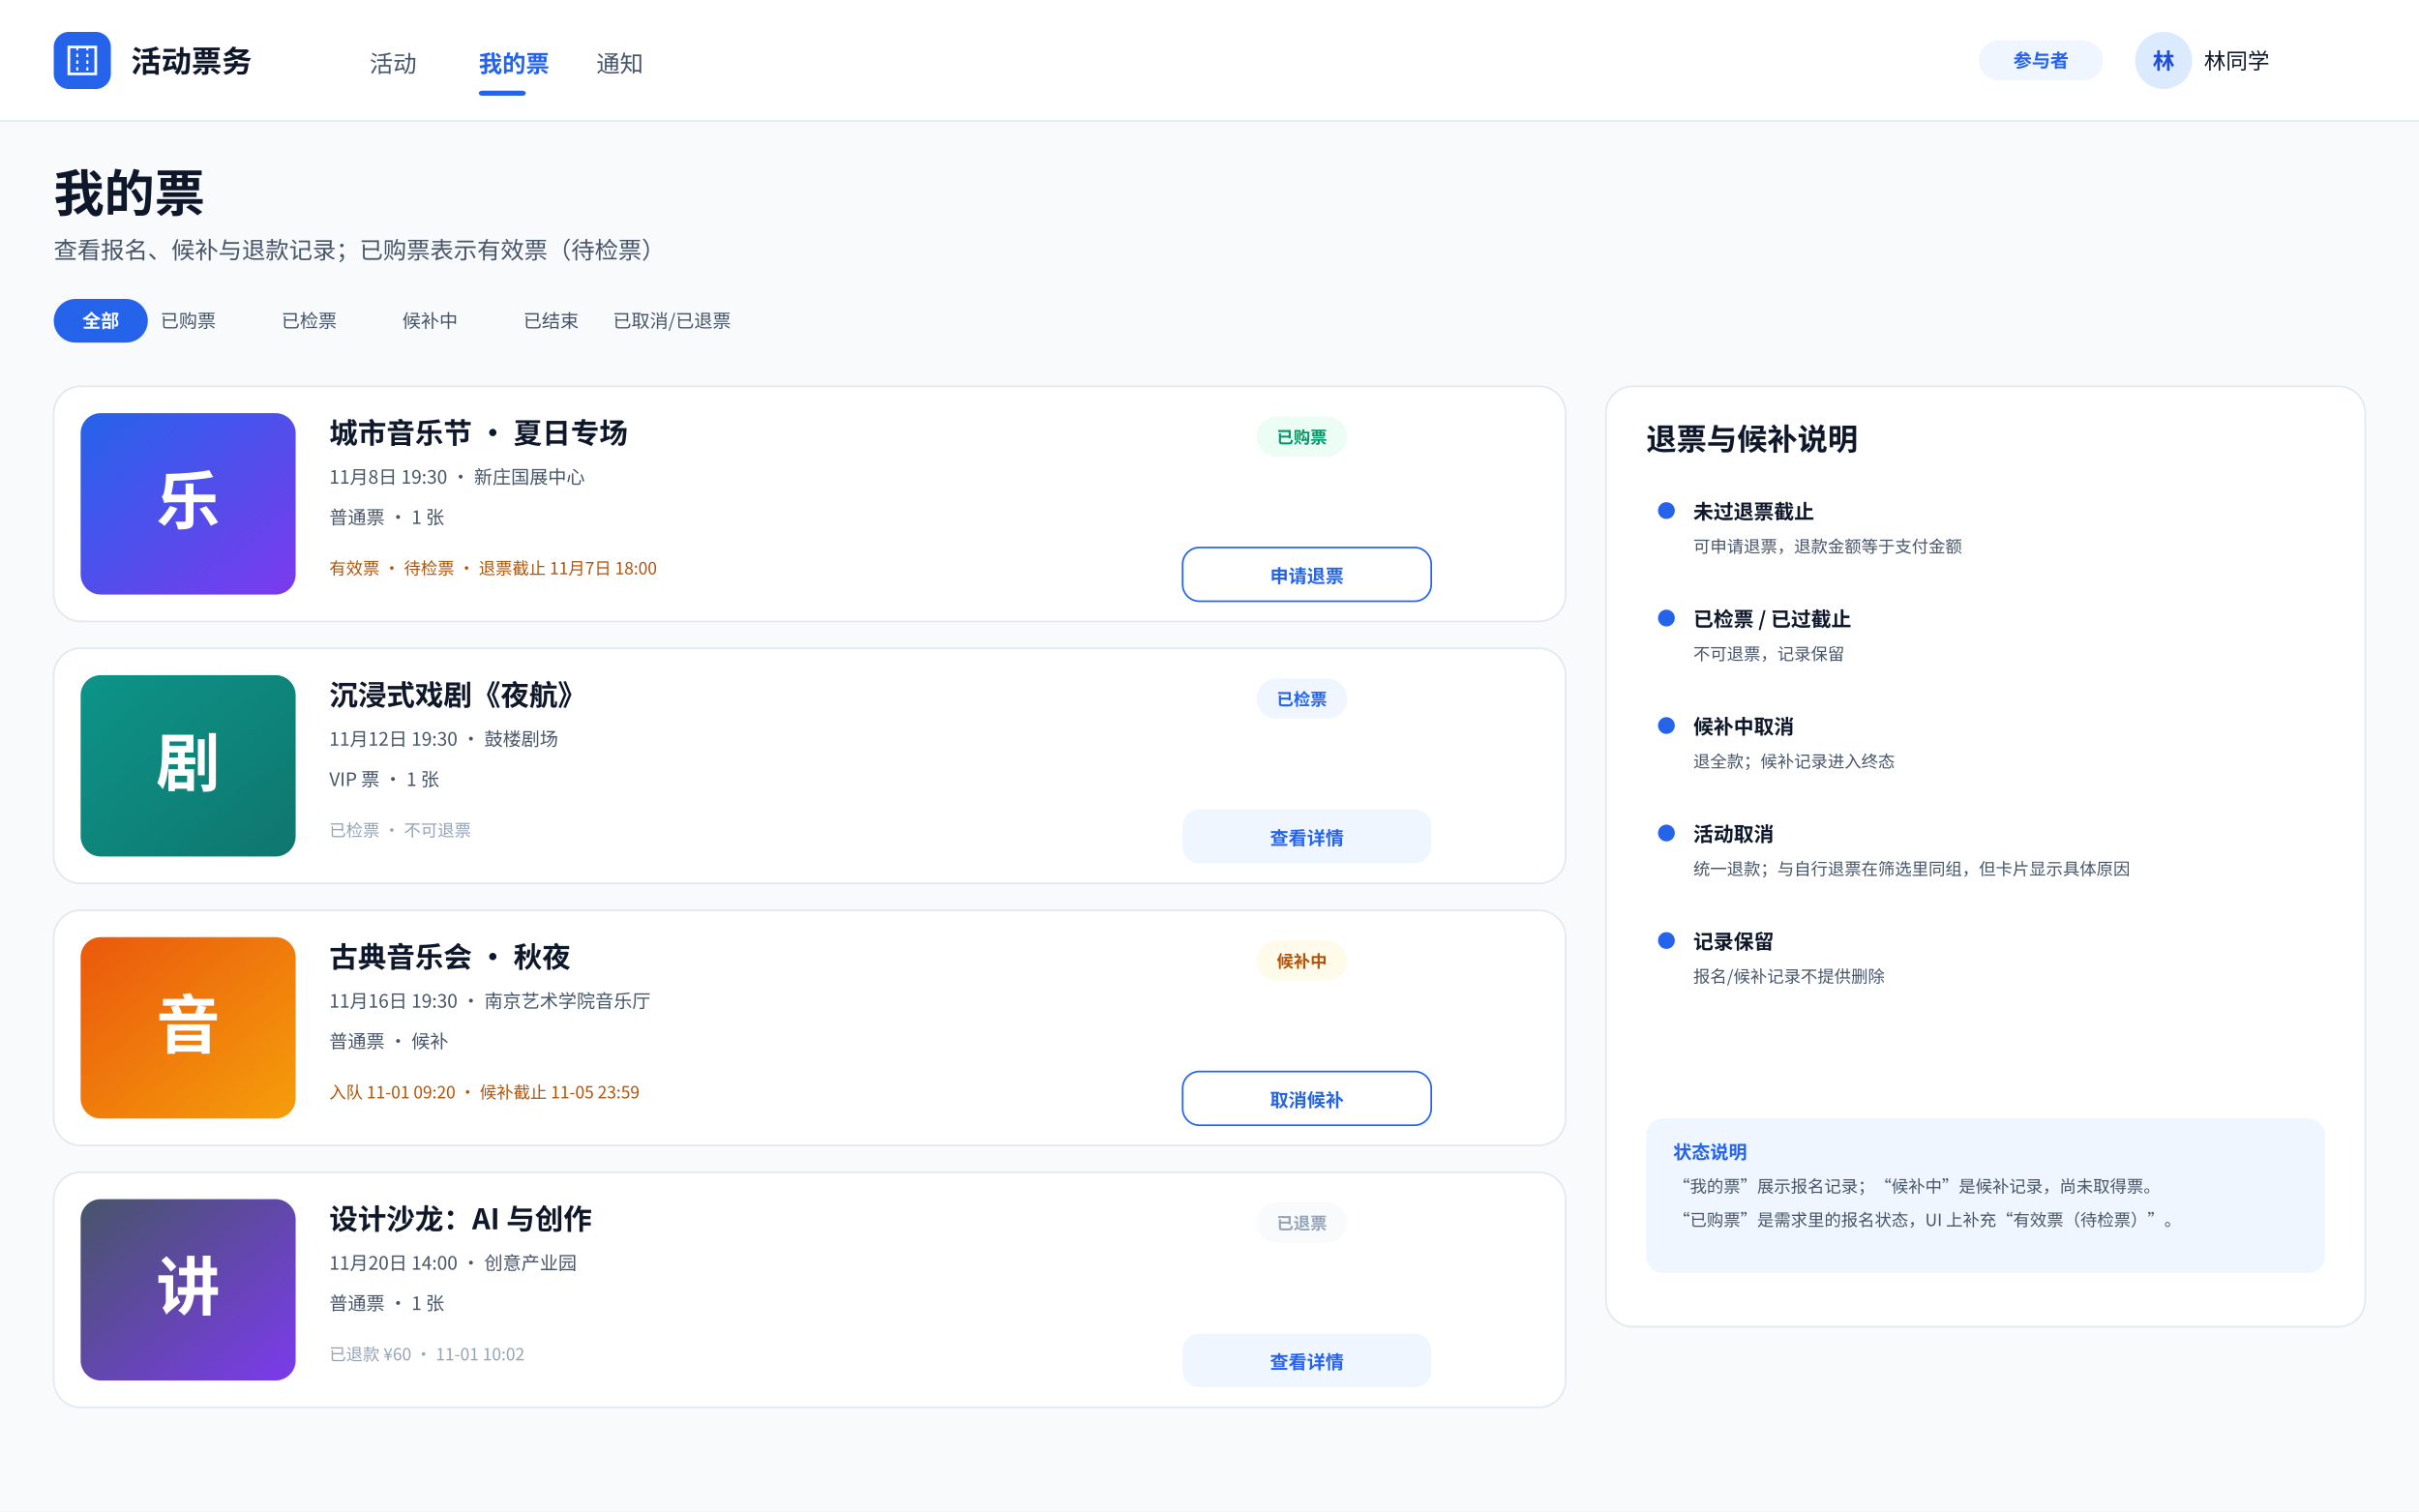
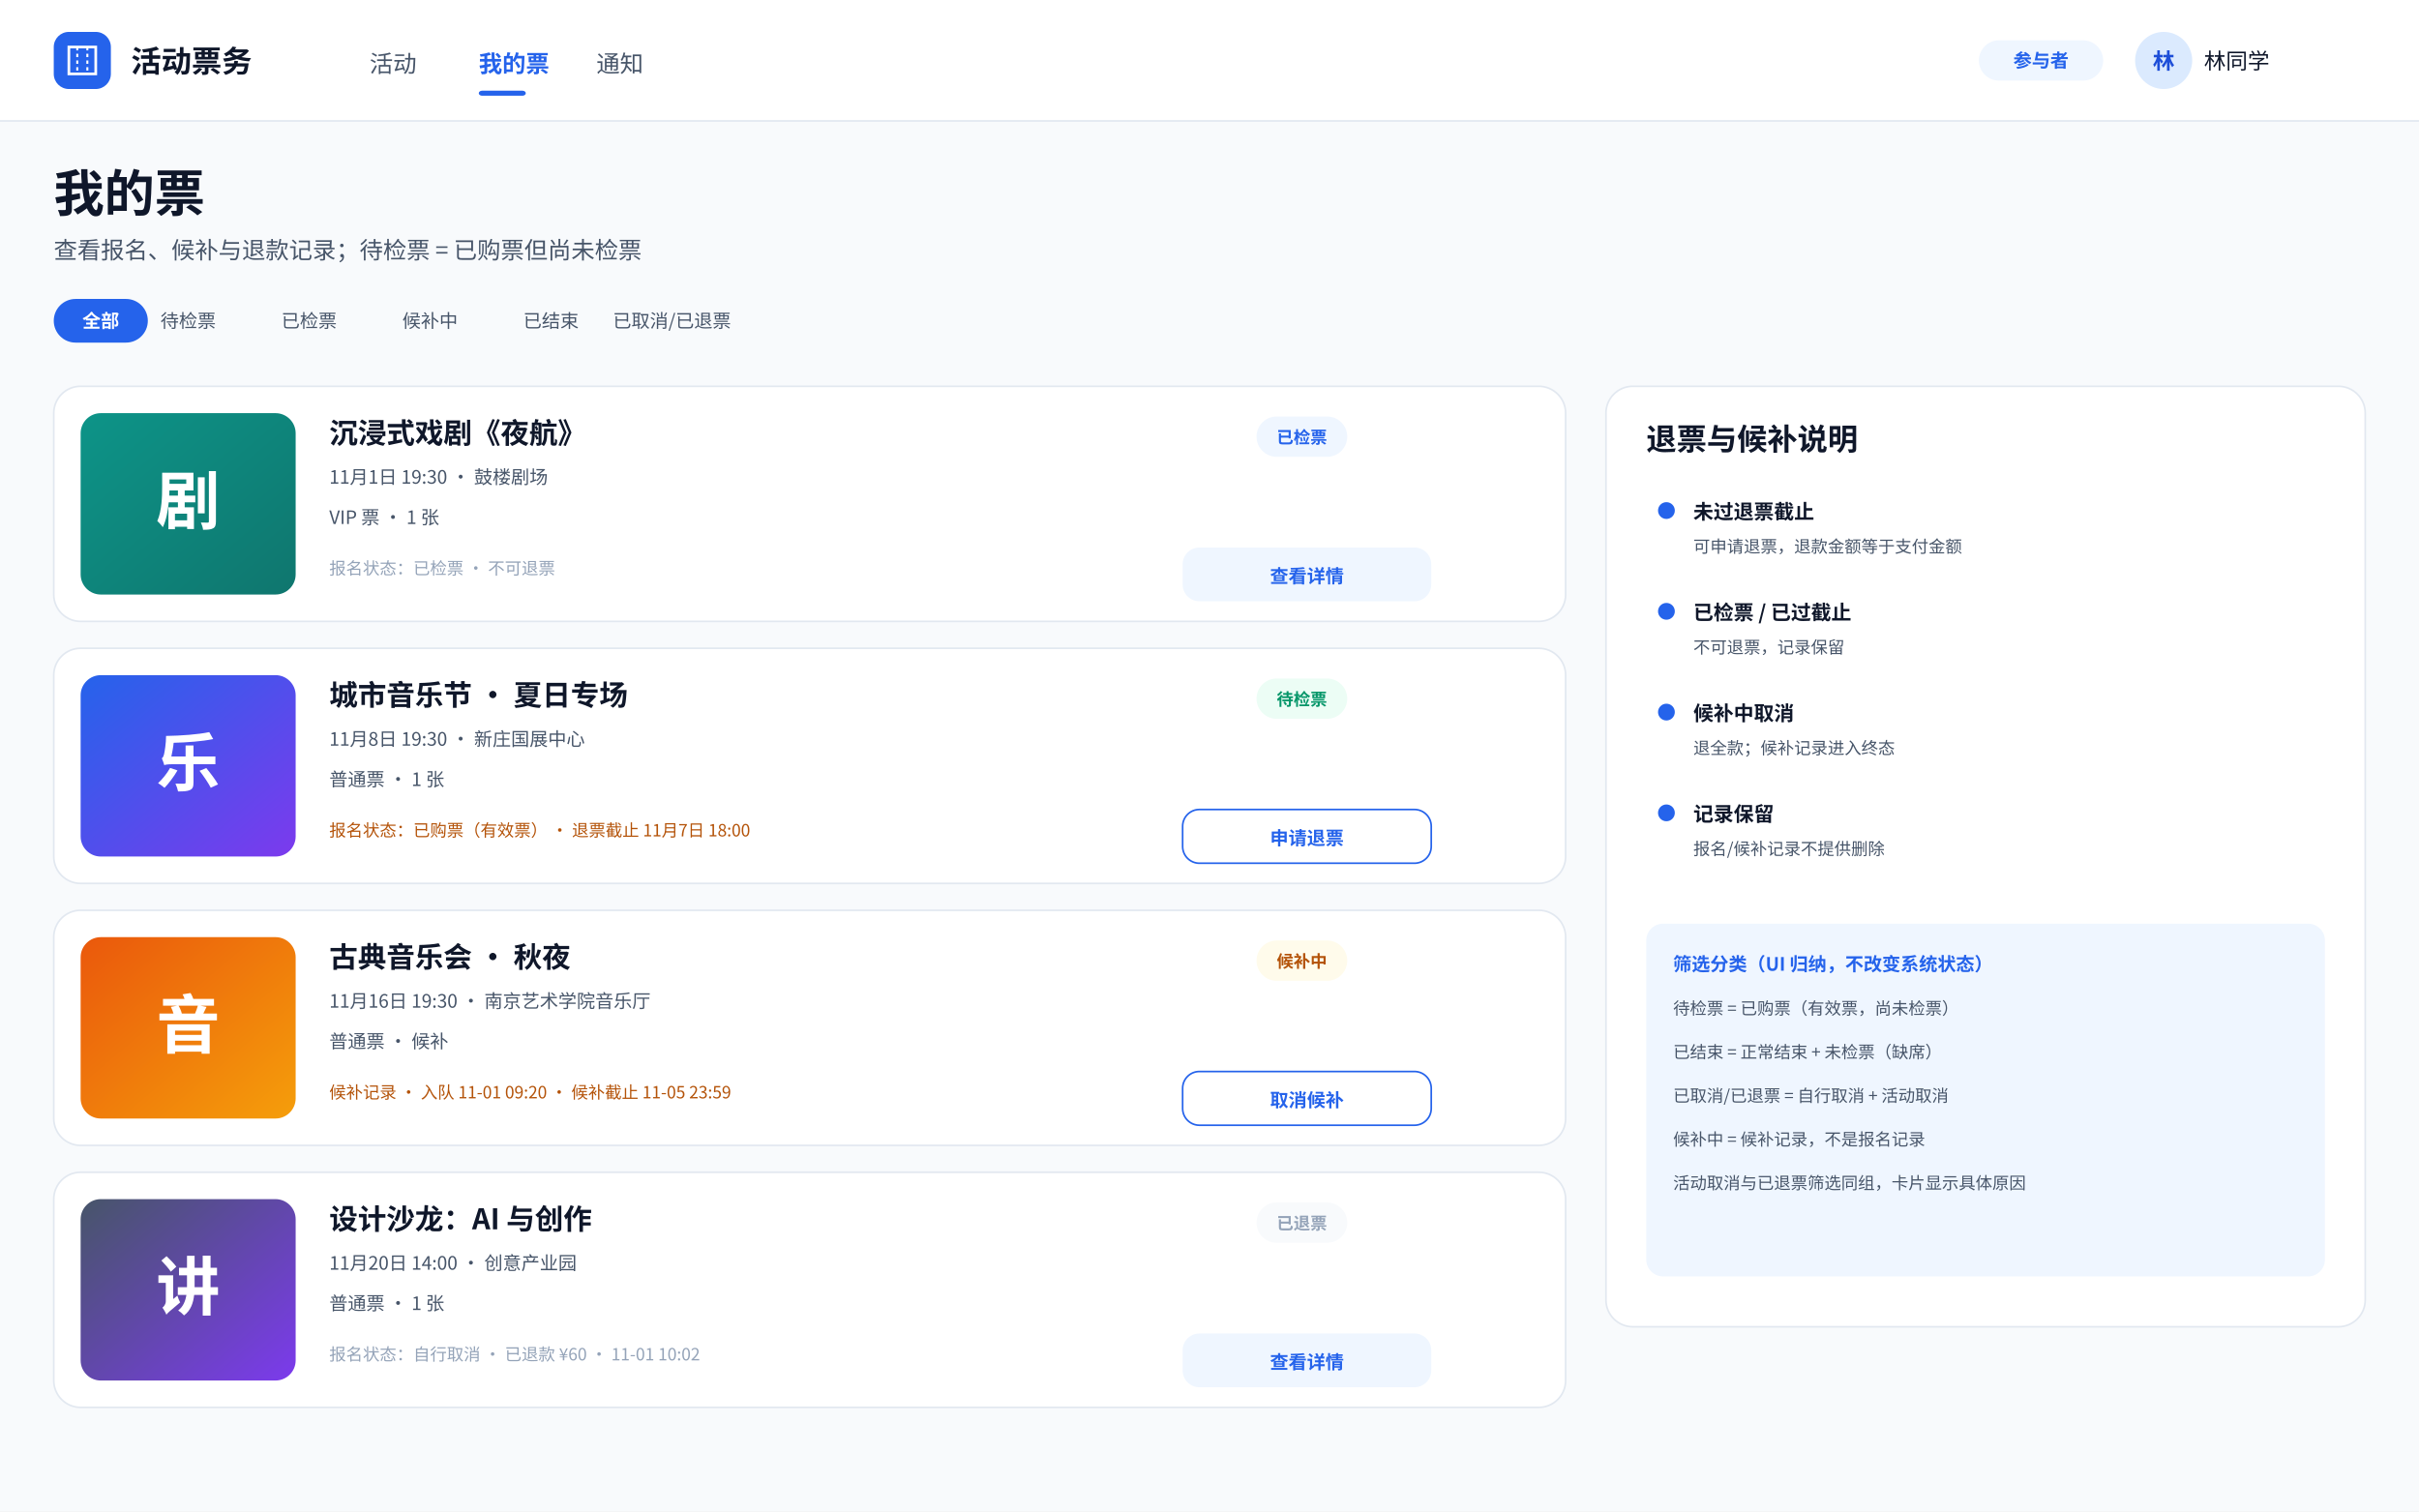
<svg xmlns="http://www.w3.org/2000/svg" width="1440" height="900" viewBox="0 0 1440 900">
  <defs>
    <linearGradient id="g1" x1="0" y1="0" x2="1" y2="1">
      <stop offset="0%" stop-color="#2563EB" />
      <stop offset="100%" stop-color="#7C3AED" />
    </linearGradient>
    <linearGradient id="g2" x1="0" y1="0" x2="1" y2="1">
      <stop offset="0%" stop-color="#0D9488" />
      <stop offset="100%" stop-color="#0F766E" />
    </linearGradient>
    <linearGradient id="g3" x1="0" y1="0" x2="1" y2="1">
      <stop offset="0%" stop-color="#EA580C" />
      <stop offset="100%" stop-color="#F59E0B" />
    </linearGradient>
    <linearGradient id="g4" x1="0" y1="0" x2="1" y2="1">
      <stop offset="0%" stop-color="#475569" />
      <stop offset="100%" stop-color="#7C3AED" />
    </linearGradient>
  </defs>
  <rect x="0" y="0" width="1440" height="900" fill="#F8FAFC" rx="0" opacity="1.0" />
  <rect x="0" y="0" width="1440" height="72" fill="#FFFFFF" rx="0" opacity="1.0" />
  <line x1="0" y1="72" x2="1440" y2="72" stroke="#E2E8F0" stroke-width="1" />
  <rect x="32" y="19" width="34" height="34" fill="#2563EB" rx="9" opacity="1.0" />
  <path d="M41 28 h16 v16 h-16 z" fill="none" stroke="#FFFFFF" stroke-width="1.6" />
  <path d="M46 28 v16 M52 28 v16" stroke="#FFFFFF" stroke-width="1.2" stroke-dasharray="2 2" />
  <text x="78" y="43" font-family="Noto Sans CJK SC, Microsoft YaHei, sans-serif" font-size="18" font-weight="700" fill="#0F172A" text-anchor="start">活动票务</text>
  <text x="220" y="43" font-family="Noto Sans CJK SC, Microsoft YaHei, sans-serif" font-size="14" font-weight="400" fill="#475569" text-anchor="start">活动</text>
  <text x="285" y="43" font-family="Noto Sans CJK SC, Microsoft YaHei, sans-serif" font-size="14" font-weight="600" fill="#2563EB" text-anchor="start">我的票</text>
  <rect x="285" y="54" width="28" height="3" fill="#2563EB" rx="2" opacity="1.0" />
  <text x="355" y="43" font-family="Noto Sans CJK SC, Microsoft YaHei, sans-serif" font-size="14" font-weight="400" fill="#475569" text-anchor="start">通知</text>
  <rect x="1178" y="24" width="74" height="24" fill="#EFF6FF" rx="12" opacity="1.0" />
  <text x="1215" y="40" font-family="Noto Sans CJK SC, Microsoft YaHei, sans-serif" font-size="11" font-weight="600" fill="#2563EB" text-anchor="middle">参与者</text>
  <circle cx="1288" cy="36" r="17" fill="#DBEAFE" opacity="1" />
  <text x="1288" y="41" font-family="Noto Sans CJK SC, Microsoft YaHei, sans-serif" font-size="13" font-weight="700" fill="#1D4ED8" text-anchor="middle">林</text>
  <text x="1312" y="41" font-family="Noto Sans CJK SC, Microsoft YaHei, sans-serif" font-size="13" font-weight="500" fill="#0F172A" text-anchor="start">林同学</text>
  <text x="32" y="126" font-family="Noto Sans CJK SC, Microsoft YaHei, sans-serif" font-size="30" font-weight="700" fill="#0F172A" text-anchor="start">我的票</text>
-   <text x="32" y="154" font-family="Noto Sans CJK SC, Microsoft YaHei, sans-serif" font-size="14" font-weight="400" fill="#475569" text-anchor="start">查看报名、候补与退款记录；已购票表示有效票（待检票）</text>
+   <text x="32" y="154" font-family="Noto Sans CJK SC, Microsoft YaHei, sans-serif" font-size="14" font-weight="400" fill="#475569" text-anchor="start">查看报名、候补与退款记录；待检票 = 已购票但尚未检票</text>
  <rect x="32" y="178" width="56" height="26" fill="#2563EB" rx="13" opacity="1.0" />
  <text x="60" y="195" font-family="Noto Sans CJK SC, Microsoft YaHei, sans-serif" font-size="11" font-weight="600" fill="#FFFFFF" text-anchor="middle">全部</text>
-   <text x="112" y="195" font-family="Noto Sans CJK SC, Microsoft YaHei, sans-serif" font-size="11" font-weight="400" fill="#475569" text-anchor="middle">已购票</text>
+   <text x="112" y="195" font-family="Noto Sans CJK SC, Microsoft YaHei, sans-serif" font-size="11" font-weight="400" fill="#475569" text-anchor="middle">待检票</text>
  <text x="184" y="195" font-family="Noto Sans CJK SC, Microsoft YaHei, sans-serif" font-size="11" font-weight="400" fill="#475569" text-anchor="middle">已检票</text>
  <text x="256" y="195" font-family="Noto Sans CJK SC, Microsoft YaHei, sans-serif" font-size="11" font-weight="400" fill="#475569" text-anchor="middle">候补中</text>
  <text x="328" y="195" font-family="Noto Sans CJK SC, Microsoft YaHei, sans-serif" font-size="11" font-weight="400" fill="#475569" text-anchor="middle">已结束</text>
  <text x="400" y="195" font-family="Noto Sans CJK SC, Microsoft YaHei, sans-serif" font-size="11" font-weight="400" fill="#475569" text-anchor="middle">已取消/已退票</text>
  <rect x="32" y="230" width="900" height="140" fill="#FFFFFF" rx="16" opacity="1.0" stroke="#E2E8F0" stroke-width="1" />
-   <rect x="48" y="246" width="128" height="108" fill="url(#g1)" rx="12" opacity="1.0" />
-   <text x="112" y="312" font-family="Noto Sans CJK SC, Microsoft YaHei, sans-serif" font-size="38" font-weight="700" fill="#FFFFFF" text-anchor="middle">乐</text>
-   <text x="196" y="264" font-family="Noto Sans CJK SC, Microsoft YaHei, sans-serif" font-size="17" font-weight="700" fill="#0F172A" text-anchor="start">城市音乐节 · 夏日专场</text>
-   <text x="196" y="288" font-family="Noto Sans CJK SC, Microsoft YaHei, sans-serif" font-size="11" font-weight="400" fill="#475569" text-anchor="start">11月8日 19:30 · 新庄国展中心</text>
-   <text x="196" y="312" font-family="Noto Sans CJK SC, Microsoft YaHei, sans-serif" font-size="11" font-weight="400" fill="#475569" text-anchor="start">普通票 · 1 张</text>
-   <rect x="748" y="248" width="54" height="24" fill="#ECFDF5" rx="12" opacity="1.0" />
-   <text x="775.0" y="264" font-family="Noto Sans CJK SC, Microsoft YaHei, sans-serif" font-size="10" font-weight="600" fill="#059669" text-anchor="middle">已购票</text>
-   <text x="196" y="342" font-family="Noto Sans CJK SC, Microsoft YaHei, sans-serif" font-size="10" font-weight="400" fill="#B45309" text-anchor="start">有效票 · 待检票 · 退票截止 11月7日 18:00</text>
-   <rect x="704" y="326" width="148" height="32" fill="#FFFFFF" rx="10" opacity="1.0" stroke="#2563EB" stroke-width="1" />
-   <text x="778.0" y="347.0" font-family="Noto Sans CJK SC, Microsoft YaHei, sans-serif" font-size="11" font-weight="600" fill="#2563EB" text-anchor="middle">申请退票</text>
+   <rect x="48" y="246" width="128" height="108" fill="url(#g2)" rx="12" opacity="1.0" />
+   <text x="112" y="312" font-family="Noto Sans CJK SC, Microsoft YaHei, sans-serif" font-size="38" font-weight="700" fill="#FFFFFF" text-anchor="middle">剧</text>
+   <text x="196" y="264" font-family="Noto Sans CJK SC, Microsoft YaHei, sans-serif" font-size="17" font-weight="700" fill="#0F172A" text-anchor="start">沉浸式戏剧《夜航》</text>
+   <text x="196" y="288" font-family="Noto Sans CJK SC, Microsoft YaHei, sans-serif" font-size="11" font-weight="400" fill="#475569" text-anchor="start">11月1日 19:30 · 鼓楼剧场</text>
+   <text x="196" y="312" font-family="Noto Sans CJK SC, Microsoft YaHei, sans-serif" font-size="11" font-weight="400" fill="#475569" text-anchor="start">VIP 票 · 1 张</text>
+   <rect x="748" y="248" width="54" height="24" fill="#EFF6FF" rx="12" opacity="1.0" />
+   <text x="775.0" y="264" font-family="Noto Sans CJK SC, Microsoft YaHei, sans-serif" font-size="10" font-weight="600" fill="#2563EB" text-anchor="middle">已检票</text>
+   <text x="196" y="342" font-family="Noto Sans CJK SC, Microsoft YaHei, sans-serif" font-size="10" font-weight="400" fill="#94A3B8" text-anchor="start">报名状态：已检票 · 不可退票</text>
+   <rect x="704" y="326" width="148" height="32" fill="#EFF6FF" rx="10" opacity="1.0" />
+   <text x="778.0" y="347.0" font-family="Noto Sans CJK SC, Microsoft YaHei, sans-serif" font-size="11" font-weight="600" fill="#2563EB" text-anchor="middle">查看详情</text>
  <rect x="32" y="386" width="900" height="140" fill="#FFFFFF" rx="16" opacity="1.0" stroke="#E2E8F0" stroke-width="1" />
-   <rect x="48" y="402" width="128" height="108" fill="url(#g2)" rx="12" opacity="1.0" />
-   <text x="112" y="468" font-family="Noto Sans CJK SC, Microsoft YaHei, sans-serif" font-size="38" font-weight="700" fill="#FFFFFF" text-anchor="middle">剧</text>
-   <text x="196" y="420" font-family="Noto Sans CJK SC, Microsoft YaHei, sans-serif" font-size="17" font-weight="700" fill="#0F172A" text-anchor="start">沉浸式戏剧《夜航》</text>
-   <text x="196" y="444" font-family="Noto Sans CJK SC, Microsoft YaHei, sans-serif" font-size="11" font-weight="400" fill="#475569" text-anchor="start">11月12日 19:30 · 鼓楼剧场</text>
-   <text x="196" y="468" font-family="Noto Sans CJK SC, Microsoft YaHei, sans-serif" font-size="11" font-weight="400" fill="#475569" text-anchor="start">VIP 票 · 1 张</text>
-   <rect x="748" y="404" width="54" height="24" fill="#EFF6FF" rx="12" opacity="1.0" />
-   <text x="775.0" y="420" font-family="Noto Sans CJK SC, Microsoft YaHei, sans-serif" font-size="10" font-weight="600" fill="#2563EB" text-anchor="middle">已检票</text>
-   <text x="196" y="498" font-family="Noto Sans CJK SC, Microsoft YaHei, sans-serif" font-size="10" font-weight="400" fill="#94A3B8" text-anchor="start">已检票 · 不可退票</text>
-   <rect x="704" y="482" width="148" height="32" fill="#EFF6FF" rx="10" opacity="1.0" />
-   <text x="778.0" y="503.0" font-family="Noto Sans CJK SC, Microsoft YaHei, sans-serif" font-size="11" font-weight="600" fill="#2563EB" text-anchor="middle">查看详情</text>
+   <rect x="48" y="402" width="128" height="108" fill="url(#g1)" rx="12" opacity="1.0" />
+   <text x="112" y="468" font-family="Noto Sans CJK SC, Microsoft YaHei, sans-serif" font-size="38" font-weight="700" fill="#FFFFFF" text-anchor="middle">乐</text>
+   <text x="196" y="420" font-family="Noto Sans CJK SC, Microsoft YaHei, sans-serif" font-size="17" font-weight="700" fill="#0F172A" text-anchor="start">城市音乐节 · 夏日专场</text>
+   <text x="196" y="444" font-family="Noto Sans CJK SC, Microsoft YaHei, sans-serif" font-size="11" font-weight="400" fill="#475569" text-anchor="start">11月8日 19:30 · 新庄国展中心</text>
+   <text x="196" y="468" font-family="Noto Sans CJK SC, Microsoft YaHei, sans-serif" font-size="11" font-weight="400" fill="#475569" text-anchor="start">普通票 · 1 张</text>
+   <rect x="748" y="404" width="54" height="24" fill="#ECFDF5" rx="12" opacity="1.0" />
+   <text x="775.0" y="420" font-family="Noto Sans CJK SC, Microsoft YaHei, sans-serif" font-size="10" font-weight="600" fill="#059669" text-anchor="middle">待检票</text>
+   <text x="196" y="498" font-family="Noto Sans CJK SC, Microsoft YaHei, sans-serif" font-size="10" font-weight="400" fill="#B45309" text-anchor="start">报名状态：已购票（有效票） · 退票截止 11月7日 18:00</text>
+   <rect x="704" y="482" width="148" height="32" fill="#FFFFFF" rx="10" opacity="1.0" stroke="#2563EB" stroke-width="1" />
+   <text x="778.0" y="503.0" font-family="Noto Sans CJK SC, Microsoft YaHei, sans-serif" font-size="11" font-weight="600" fill="#2563EB" text-anchor="middle">申请退票</text>
  <rect x="32" y="542" width="900" height="140" fill="#FFFFFF" rx="16" opacity="1.0" stroke="#E2E8F0" stroke-width="1" />
  <rect x="48" y="558" width="128" height="108" fill="url(#g3)" rx="12" opacity="1.0" />
  <text x="112" y="624" font-family="Noto Sans CJK SC, Microsoft YaHei, sans-serif" font-size="38" font-weight="700" fill="#FFFFFF" text-anchor="middle">音</text>
  <text x="196" y="576" font-family="Noto Sans CJK SC, Microsoft YaHei, sans-serif" font-size="17" font-weight="700" fill="#0F172A" text-anchor="start">古典音乐会 · 秋夜</text>
  <text x="196" y="600" font-family="Noto Sans CJK SC, Microsoft YaHei, sans-serif" font-size="11" font-weight="400" fill="#475569" text-anchor="start">11月16日 19:30 · 南京艺术学院音乐厅</text>
  <text x="196" y="624" font-family="Noto Sans CJK SC, Microsoft YaHei, sans-serif" font-size="11" font-weight="400" fill="#475569" text-anchor="start">普通票 · 候补</text>
  <rect x="748" y="560" width="54" height="24" fill="#FFFBEB" rx="12" opacity="1.0" />
  <text x="775.0" y="576" font-family="Noto Sans CJK SC, Microsoft YaHei, sans-serif" font-size="10" font-weight="600" fill="#B45309" text-anchor="middle">候补中</text>
-   <text x="196" y="654" font-family="Noto Sans CJK SC, Microsoft YaHei, sans-serif" font-size="10" font-weight="400" fill="#B45309" text-anchor="start">入队 11-01 09:20 · 候补截止 11-05 23:59</text>
+   <text x="196" y="654" font-family="Noto Sans CJK SC, Microsoft YaHei, sans-serif" font-size="10" font-weight="400" fill="#B45309" text-anchor="start">候补记录 · 入队 11-01 09:20 · 候补截止 11-05 23:59</text>
  <rect x="704" y="638" width="148" height="32" fill="#FFFFFF" rx="10" opacity="1.0" stroke="#2563EB" stroke-width="1" />
  <text x="778.0" y="659.0" font-family="Noto Sans CJK SC, Microsoft YaHei, sans-serif" font-size="11" font-weight="600" fill="#2563EB" text-anchor="middle">取消候补</text>
  <rect x="32" y="698" width="900" height="140" fill="#FFFFFF" rx="16" opacity="1.0" stroke="#E2E8F0" stroke-width="1" />
  <rect x="48" y="714" width="128" height="108" fill="url(#g4)" rx="12" opacity="1.0" />
  <text x="112" y="780" font-family="Noto Sans CJK SC, Microsoft YaHei, sans-serif" font-size="38" font-weight="700" fill="#FFFFFF" text-anchor="middle">讲</text>
  <text x="196" y="732" font-family="Noto Sans CJK SC, Microsoft YaHei, sans-serif" font-size="17" font-weight="700" fill="#0F172A" text-anchor="start">设计沙龙：AI 与创作</text>
  <text x="196" y="756" font-family="Noto Sans CJK SC, Microsoft YaHei, sans-serif" font-size="11" font-weight="400" fill="#475569" text-anchor="start">11月20日 14:00 · 创意产业园</text>
  <text x="196" y="780" font-family="Noto Sans CJK SC, Microsoft YaHei, sans-serif" font-size="11" font-weight="400" fill="#475569" text-anchor="start">普通票 · 1 张</text>
  <rect x="748" y="716" width="54" height="24" fill="#F8FAFC" rx="12" opacity="1.0" />
  <text x="775.0" y="732" font-family="Noto Sans CJK SC, Microsoft YaHei, sans-serif" font-size="10" font-weight="600" fill="#94A3B8" text-anchor="middle">已退票</text>
-   <text x="196" y="810" font-family="Noto Sans CJK SC, Microsoft YaHei, sans-serif" font-size="10" font-weight="400" fill="#94A3B8" text-anchor="start">已退款 ¥60 · 11-01 10:02</text>
+   <text x="196" y="810" font-family="Noto Sans CJK SC, Microsoft YaHei, sans-serif" font-size="10" font-weight="400" fill="#94A3B8" text-anchor="start">报名状态：自行取消 · 已退款 ¥60 · 11-01 10:02</text>
  <rect x="704" y="794" width="148" height="32" fill="#EFF6FF" rx="10" opacity="1.0" />
  <text x="778.0" y="815.0" font-family="Noto Sans CJK SC, Microsoft YaHei, sans-serif" font-size="11" font-weight="600" fill="#2563EB" text-anchor="middle">查看详情</text>
  <rect x="956" y="230" width="452" height="560" fill="#FFFFFF" rx="16" opacity="1.0" stroke="#E2E8F0" stroke-width="1" />
  <text x="980" y="268" font-family="Noto Sans CJK SC, Microsoft YaHei, sans-serif" font-size="18" font-weight="700" fill="#0F172A" text-anchor="start">退票与候补说明</text>
  <circle cx="992" cy="304" r="5" fill="#2563EB" opacity="1" />
  <text x="1008" y="309" font-family="Noto Sans CJK SC, Microsoft YaHei, sans-serif" font-size="12" font-weight="600" fill="#0F172A" text-anchor="start">未过退票截止</text>
  <text x="1008" y="329" font-family="Noto Sans CJK SC, Microsoft YaHei, sans-serif" font-size="10" font-weight="400" fill="#475569" text-anchor="start">可申请退票，退款金额等于支付金额</text>
-   <circle cx="992" cy="368" r="5" fill="#2563EB" opacity="1" />
-   <text x="1008" y="373" font-family="Noto Sans CJK SC, Microsoft YaHei, sans-serif" font-size="12" font-weight="600" fill="#0F172A" text-anchor="start">已检票 / 已过截止</text>
-   <text x="1008" y="393" font-family="Noto Sans CJK SC, Microsoft YaHei, sans-serif" font-size="10" font-weight="400" fill="#475569" text-anchor="start">不可退票，记录保留</text>
-   <circle cx="992" cy="432" r="5" fill="#2563EB" opacity="1" />
-   <text x="1008" y="437" font-family="Noto Sans CJK SC, Microsoft YaHei, sans-serif" font-size="12" font-weight="600" fill="#0F172A" text-anchor="start">候补中取消</text>
-   <text x="1008" y="457" font-family="Noto Sans CJK SC, Microsoft YaHei, sans-serif" font-size="10" font-weight="400" fill="#475569" text-anchor="start">退全款；候补记录进入终态</text>
-   <circle cx="992" cy="496" r="5" fill="#2563EB" opacity="1" />
-   <text x="1008" y="501" font-family="Noto Sans CJK SC, Microsoft YaHei, sans-serif" font-size="12" font-weight="600" fill="#0F172A" text-anchor="start">活动取消</text>
-   <text x="1008" y="521" font-family="Noto Sans CJK SC, Microsoft YaHei, sans-serif" font-size="10" font-weight="400" fill="#475569" text-anchor="start">统一退款；与自行退票在筛选里同组，但卡片显示具体原因</text>
-   <circle cx="992" cy="560" r="5" fill="#2563EB" opacity="1" />
-   <text x="1008" y="565" font-family="Noto Sans CJK SC, Microsoft YaHei, sans-serif" font-size="12" font-weight="600" fill="#0F172A" text-anchor="start">记录保留</text>
-   <text x="1008" y="585" font-family="Noto Sans CJK SC, Microsoft YaHei, sans-serif" font-size="10" font-weight="400" fill="#475569" text-anchor="start">报名/候补记录不提供删除</text>
-   <rect x="980" y="666" width="404" height="92" fill="#EFF6FF" rx="10" opacity="1.0" />
-   <text x="996" y="690" font-family="Noto Sans CJK SC, Microsoft YaHei, sans-serif" font-size="11" font-weight="700" fill="#2563EB" text-anchor="start">状态说明</text>
-   <text x="996" y="710" font-family="Noto Sans CJK SC, Microsoft YaHei, sans-serif" font-size="10" font-weight="400" fill="#475569" text-anchor="start">“我的票”展示报名记录；“候补中”是候补记录，尚未取得票。</text>
-   <text x="996" y="730" font-family="Noto Sans CJK SC, Microsoft YaHei, sans-serif" font-size="10" font-weight="400" fill="#475569" text-anchor="start">“已购票”是需求里的报名状态，UI 上补充“有效票（待检票）”。</text>
+   <circle cx="992" cy="364" r="5" fill="#2563EB" opacity="1" />
+   <text x="1008" y="369" font-family="Noto Sans CJK SC, Microsoft YaHei, sans-serif" font-size="12" font-weight="600" fill="#0F172A" text-anchor="start">已检票 / 已过截止</text>
+   <text x="1008" y="389" font-family="Noto Sans CJK SC, Microsoft YaHei, sans-serif" font-size="10" font-weight="400" fill="#475569" text-anchor="start">不可退票，记录保留</text>
+   <circle cx="992" cy="424" r="5" fill="#2563EB" opacity="1" />
+   <text x="1008" y="429" font-family="Noto Sans CJK SC, Microsoft YaHei, sans-serif" font-size="12" font-weight="600" fill="#0F172A" text-anchor="start">候补中取消</text>
+   <text x="1008" y="449" font-family="Noto Sans CJK SC, Microsoft YaHei, sans-serif" font-size="10" font-weight="400" fill="#475569" text-anchor="start">退全款；候补记录进入终态</text>
+   <circle cx="992" cy="484" r="5" fill="#2563EB" opacity="1" />
+   <text x="1008" y="489" font-family="Noto Sans CJK SC, Microsoft YaHei, sans-serif" font-size="12" font-weight="600" fill="#0F172A" text-anchor="start">记录保留</text>
+   <text x="1008" y="509" font-family="Noto Sans CJK SC, Microsoft YaHei, sans-serif" font-size="10" font-weight="400" fill="#475569" text-anchor="start">报名/候补记录不提供删除</text>
+   <rect x="980" y="550" width="404" height="210" fill="#EFF6FF" rx="10" opacity="1.0" />
+   <text x="996" y="578" font-family="Noto Sans CJK SC, Microsoft YaHei, sans-serif" font-size="11" font-weight="700" fill="#2563EB" text-anchor="start">筛选分类（UI 归纳，不改变系统状态）</text>
+   <text x="996" y="604" font-family="Noto Sans CJK SC, Microsoft YaHei, sans-serif" font-size="10" font-weight="400" fill="#475569" text-anchor="start">待检票 = 已购票（有效票，尚未检票）</text>
+   <text x="996" y="630" font-family="Noto Sans CJK SC, Microsoft YaHei, sans-serif" font-size="10" font-weight="400" fill="#475569" text-anchor="start">已结束 = 正常结束 + 未检票（缺席）</text>
+   <text x="996" y="656" font-family="Noto Sans CJK SC, Microsoft YaHei, sans-serif" font-size="10" font-weight="400" fill="#475569" text-anchor="start">已取消/已退票 = 自行取消 + 活动取消</text>
+   <text x="996" y="682" font-family="Noto Sans CJK SC, Microsoft YaHei, sans-serif" font-size="10" font-weight="400" fill="#475569" text-anchor="start">候补中 = 候补记录，不是报名记录</text>
+   <text x="996" y="708" font-family="Noto Sans CJK SC, Microsoft YaHei, sans-serif" font-size="10" font-weight="400" fill="#475569" text-anchor="start">活动取消与已退票筛选同组，卡片显示具体原因</text>
</svg>
